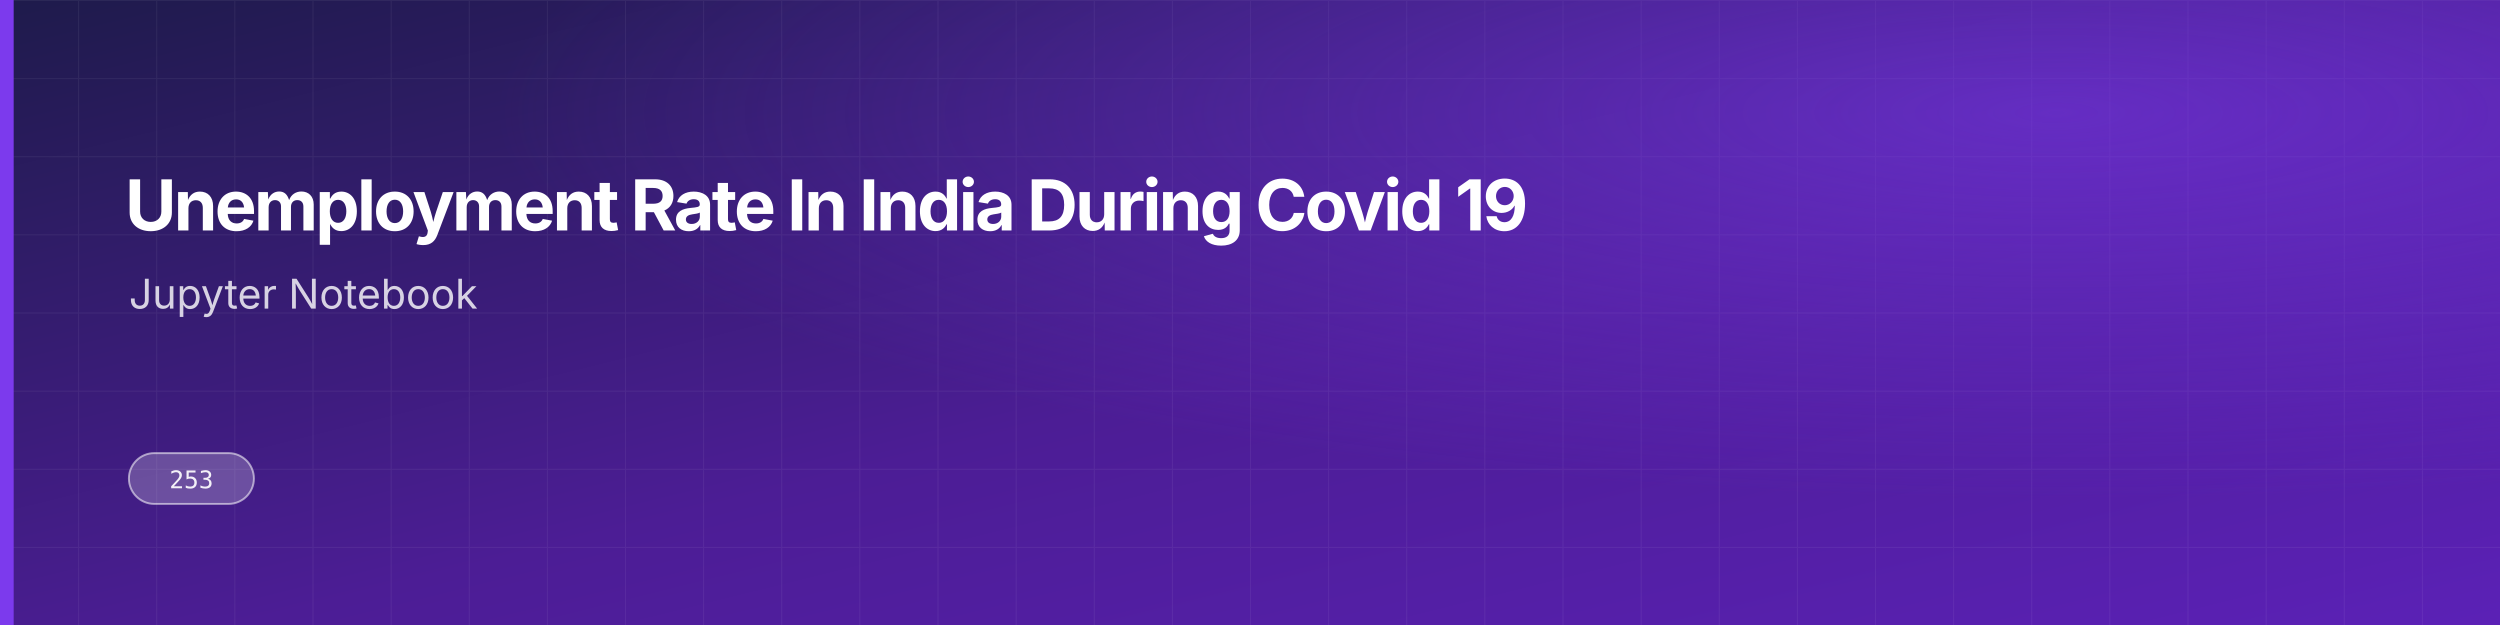
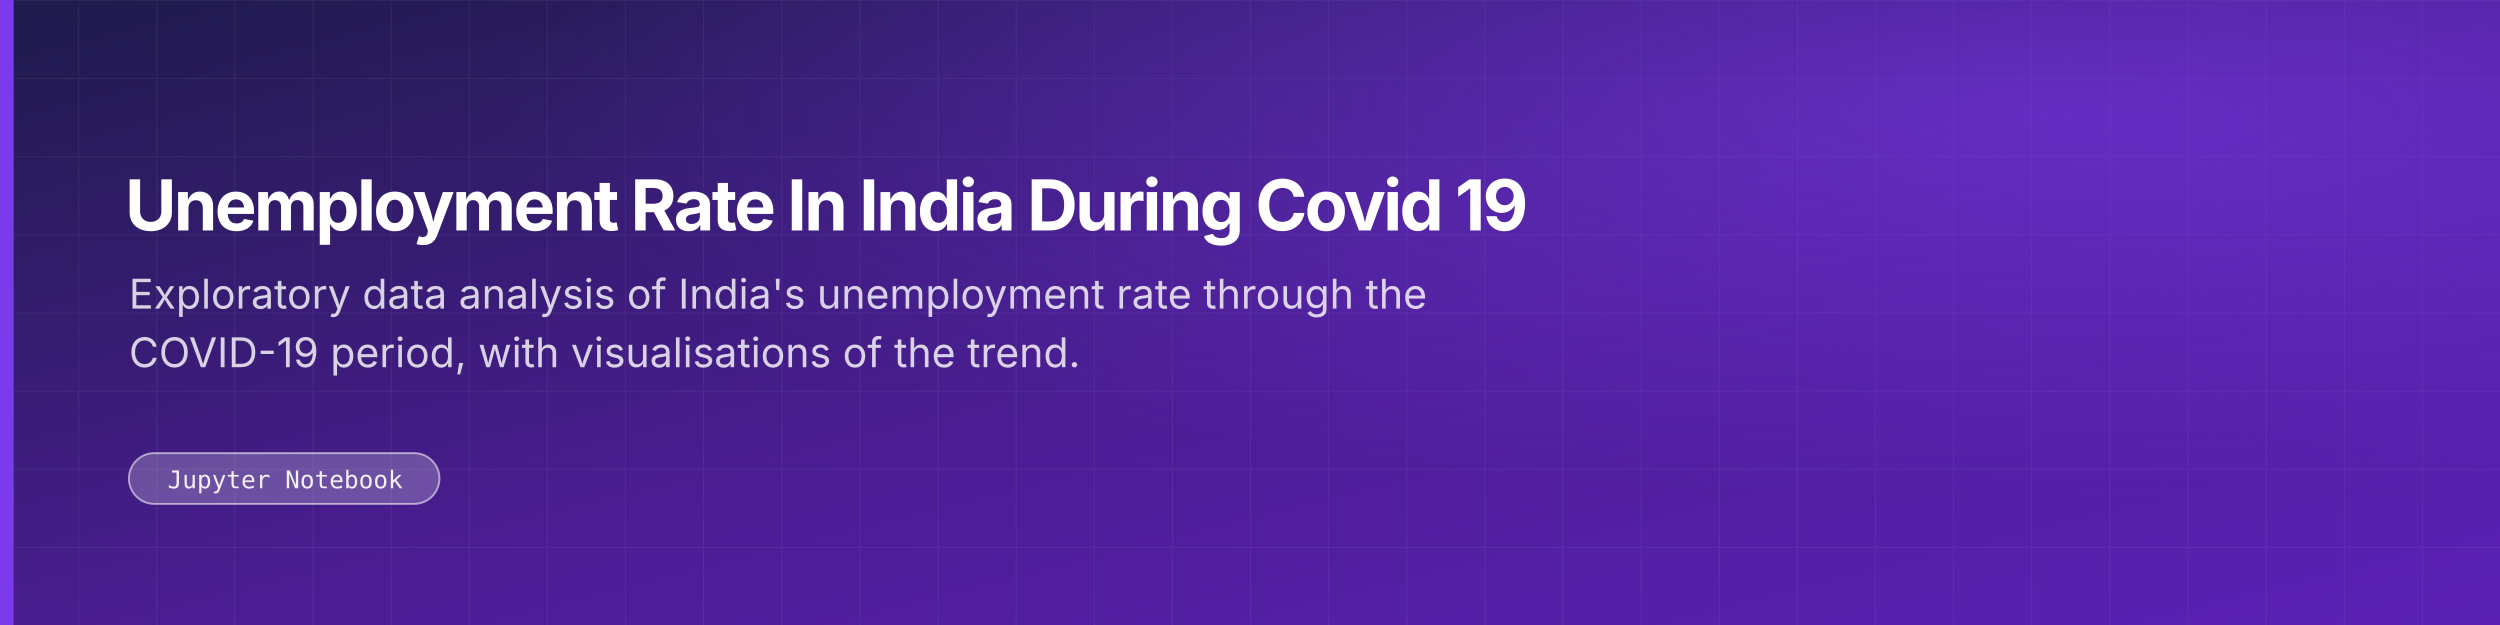
<svg xmlns="http://www.w3.org/2000/svg" viewBox="0 0 1280 320" width="1280" height="320" role="img" aria-label="Unemployment Rate In India During Covid 19">
  <defs>
    <linearGradient id="bg" x1="0" y1="0" x2="1" y2="1">
      <stop offset="0%" stop-color="#1E1B4B" />
      <stop offset="55%" stop-color="#4C1D95" />
      <stop offset="100%" stop-color="#5B21B6" />
    </linearGradient>
    <radialGradient id="glow" cx="0.82" cy="0.18" r="0.62">
      <stop offset="0%" stop-color="#7C3AED" stop-opacity="0.55" />
      <stop offset="100%" stop-color="#7C3AED" stop-opacity="0" />
    </radialGradient>
    <pattern id="grid" width="40" height="40" patternUnits="userSpaceOnUse">
      <path d="M40 0H0V40" fill="none" stroke="#ffffff" stroke-opacity="0.055" stroke-width="1" />
    </pattern>
  </defs>
  <rect width="1280" height="320" fill="url(#bg)" />
  <rect width="1280" height="320" fill="url(#grid)" />
  <rect width="1280" height="320" fill="url(#glow)" />
  <rect x="0" y="0" width="7" height="320" fill="#7C3AED" />
  <text x="64" y="118" font-family="ui-sans-serif,-apple-system,Segoe UI,Inter,Helvetica,Arial,sans-serif" font-size="36" font-weight="700" letter-spacing="-1.4" fill="#ffffff">Unemployment Rate In India During Covid 19</text>
-   <text x="66" y="158" font-family="ui-sans-serif,-apple-system,Segoe UI,Inter,Helvetica,Arial,sans-serif" font-size="21" fill="#ffffff" fill-opacity="0.80">Jupyter Notebook</text>
+   <text x="66" y="158" font-family="ui-sans-serif,-apple-system,Segoe UI,Inter,Helvetica,Arial,sans-serif" font-size="21" fill="#ffffff" fill-opacity="0.80">Exploratory data analysis of India's unemployment rate through the</text>
+   <text x="66" y="188" font-family="ui-sans-serif,-apple-system,Segoe UI,Inter,Helvetica,Arial,sans-serif" font-size="21" fill="#ffffff" fill-opacity="0.80">COVID-19 period, with visualisations of the trend.</text>
  <g>
-     <rect x="66" y="232" rx="13" ry="13" width="64" height="26" fill="#ffffff" fill-opacity="0.22" stroke="#ffffff" stroke-opacity="0.55" />
-     <text x="98" y="250" text-anchor="middle" font-family="ui-monospace,SFMono-Regular,Menlo,monospace" font-size="12.5" fill="#ffffff" fill-opacity="0.92">253</text>
+     <rect x="66" y="232" rx="13" ry="13" width="159" height="26" fill="#ffffff" fill-opacity="0.22" stroke="#ffffff" stroke-opacity="0.55" />
+     <text x="146" y="250" text-anchor="middle" font-family="ui-monospace,SFMono-Regular,Menlo,monospace" font-size="12.5" fill="#ffffff" fill-opacity="0.92">Jupyter Notebook</text>
  </g>
</svg>
